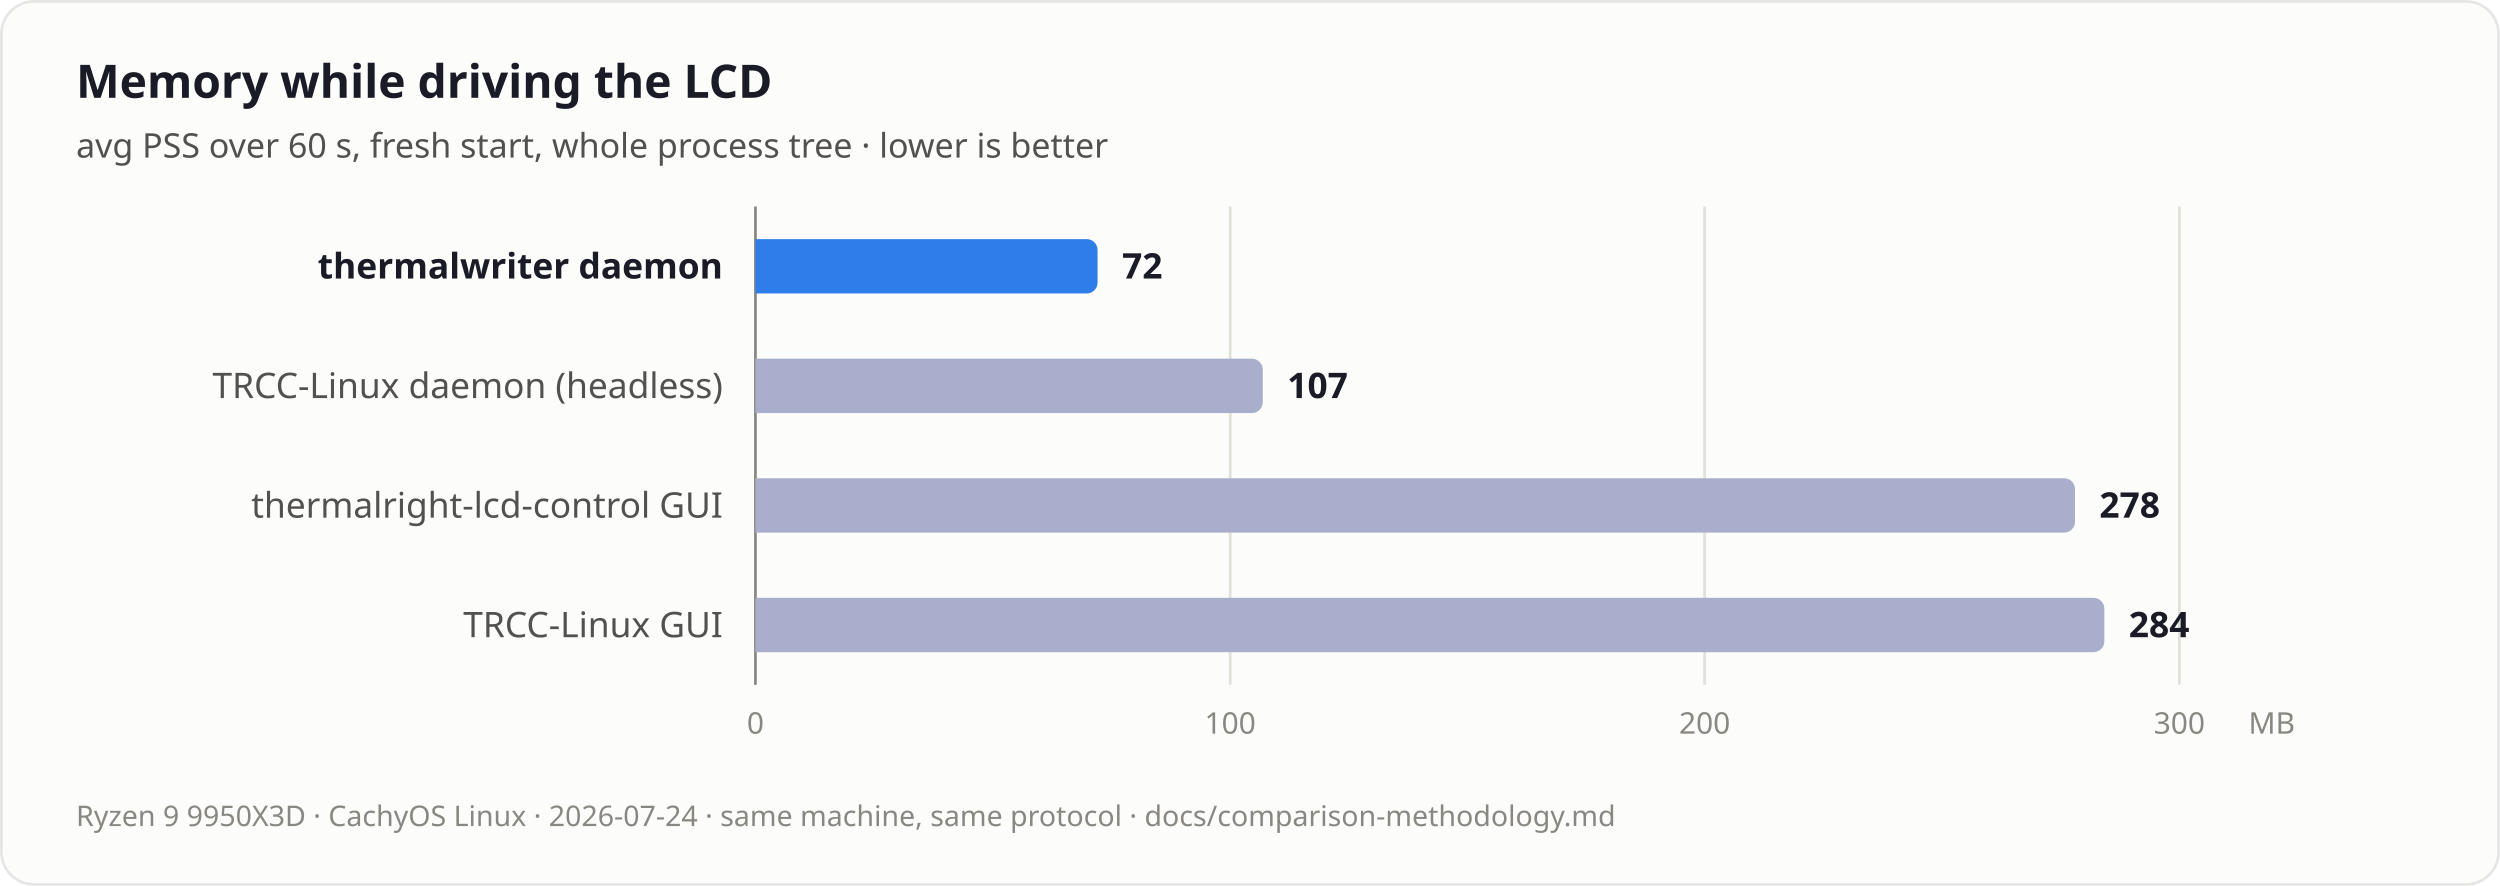
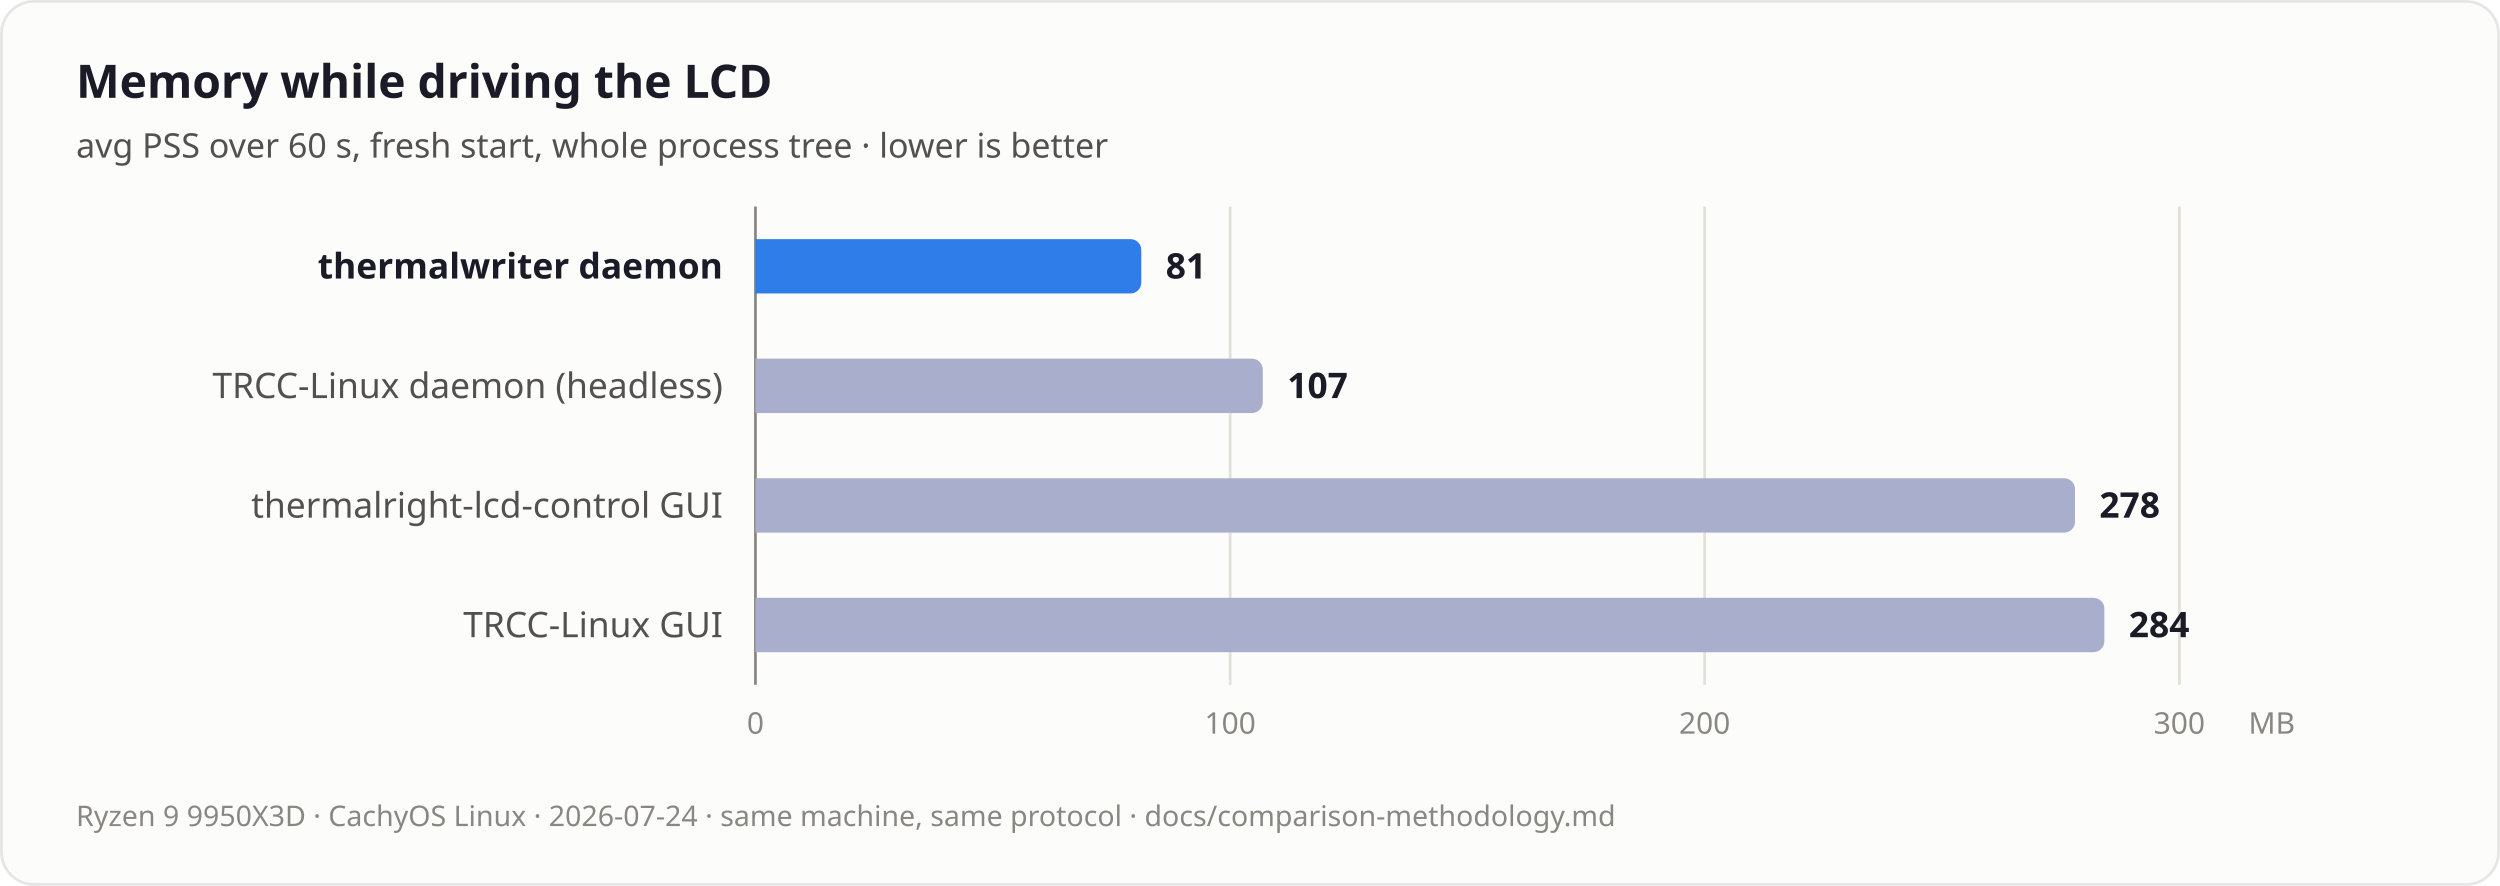
- <svg xmlns="http://www.w3.org/2000/svg" width="920" height="326" viewBox="0 0 920 326" role="img" aria-label="Memory while driving the LCD: thermalwriter daemon 72 MB; TRCC-Linux daemon (headless) 107 MB; thermalright-lcd-control GUI 278 MB; TRCC-Linux GUI 284 MB">
+ <svg xmlns="http://www.w3.org/2000/svg" width="920" height="326" viewBox="0 0 920 326" role="img" aria-label="Memory while driving the LCD: thermalwriter daemon 81 MB; TRCC-Linux daemon (headless) 107 MB; thermalright-lcd-control GUI 278 MB; TRCC-Linux GUI 284 MB">
  <rect x="0.5" y="0.5" width="919" height="325" rx="12" fill="#fcfcfb" stroke="rgba(11,11,11,0.10)" />
  <text x="28" y="36" font-family="system-ui, sans-serif" font-size="17" font-weight="600" fill="#1a1b26">Memory while driving the LCD</text>
  <text x="28" y="58" font-family="system-ui, sans-serif" font-size="12.5" fill="#52514e">avg PSS over 60 s, fresh start, whole process tree · lower is better</text>
  <text x="278.0" y="270" font-family="system-ui, sans-serif" font-size="11" fill="#898781" text-anchor="middle" font-variant-numeric="tabular-nums">0</text>
  <line x1="452.7" y1="76" x2="452.7" y2="252" stroke="#e1e0d9" stroke-width="1" />
  <text x="452.7" y="270" font-family="system-ui, sans-serif" font-size="11" fill="#898781" text-anchor="middle" font-variant-numeric="tabular-nums">100</text>
  <line x1="627.3" y1="76" x2="627.3" y2="252" stroke="#e1e0d9" stroke-width="1" />
  <text x="627.3" y="270" font-family="system-ui, sans-serif" font-size="11" fill="#898781" text-anchor="middle" font-variant-numeric="tabular-nums">200</text>
  <line x1="802.0" y1="76" x2="802.0" y2="252" stroke="#e1e0d9" stroke-width="1" />
  <text x="802.0" y="270" font-family="system-ui, sans-serif" font-size="11" fill="#898781" text-anchor="middle" font-variant-numeric="tabular-nums">300</text>
  <text x="836" y="270" font-family="system-ui, sans-serif" font-size="11" fill="#898781" text-anchor="middle">MB</text>
  <line x1="278" y1="76" x2="278" y2="252" stroke="#898781" stroke-width="1" />
  <text x="266" y="102.5" font-family="system-ui, sans-serif" font-size="13" font-weight="600" fill="#1a1b26" text-anchor="end">thermalwriter daemon</text>
-   <path d="M 278.0 88.0 h 121.9 a 4 4 0 0 1 4 4 v 12.0 a 4 4 0 0 1 -4 4 h -121.9 z" fill="#2e7de9" />
-   <text x="412.935" y="102.5" font-family="system-ui, sans-serif" font-size="13" font-weight="600" fill="#1a1b26">72</text>
+   <path d="M 278.0 88.0 h 138.0 a 4 4 0 0 1 4 4 v 12.0 a 4 4 0 0 1 -4 4 h -138.0 z" fill="#2e7de9" />
+   <text x="429.004" y="102.5" font-family="system-ui, sans-serif" font-size="13" font-weight="600" fill="#1a1b26">81</text>
  <text x="266" y="146.5" font-family="system-ui, sans-serif" font-size="13" font-weight="400" fill="#52514e" text-anchor="end">TRCC-Linux daemon (headless)</text>
  <path d="M 278.0 132.0 h 182.7 a 4 4 0 0 1 4 4 v 12.0 a 4 4 0 0 1 -4 4 h -182.7 z" fill="#a8aecb" />
  <text x="473.719" y="146.5" font-family="system-ui, sans-serif" font-size="13" font-weight="600" fill="#1a1b26">107</text>
  <text x="266" y="190.5" font-family="system-ui, sans-serif" font-size="13" font-weight="400" fill="#52514e" text-anchor="end">thermalright-lcd-control GUI</text>
  <path d="M 278.0 176.0 h 481.6 a 4 4 0 0 1 4 4 v 12.0 a 4 4 0 0 1 -4 4 h -481.6 z" fill="#a8aecb" />
  <text x="772.573" y="190.5" font-family="system-ui, sans-serif" font-size="13" font-weight="600" fill="#1a1b26">278</text>
  <text x="266" y="234.5" font-family="system-ui, sans-serif" font-size="13" font-weight="400" fill="#52514e" text-anchor="end">TRCC-Linux GUI</text>
  <path d="M 278.0 220.0 h 492.4 a 4 4 0 0 1 4 4 v 12.0 a 4 4 0 0 1 -4 4 h -492.4 z" fill="#a8aecb" />
  <text x="783.403" y="234.5" font-family="system-ui, sans-serif" font-size="13" font-weight="600" fill="#1a1b26">284</text>
  <text x="28" y="304" font-family="system-ui, sans-serif" font-size="10.5" fill="#898781">Ryzen 9 9950X3D · CachyOS Linux · 2026-07-24 · same machine, same protocol · docs/comparison-methodology.md</text>
</svg>
